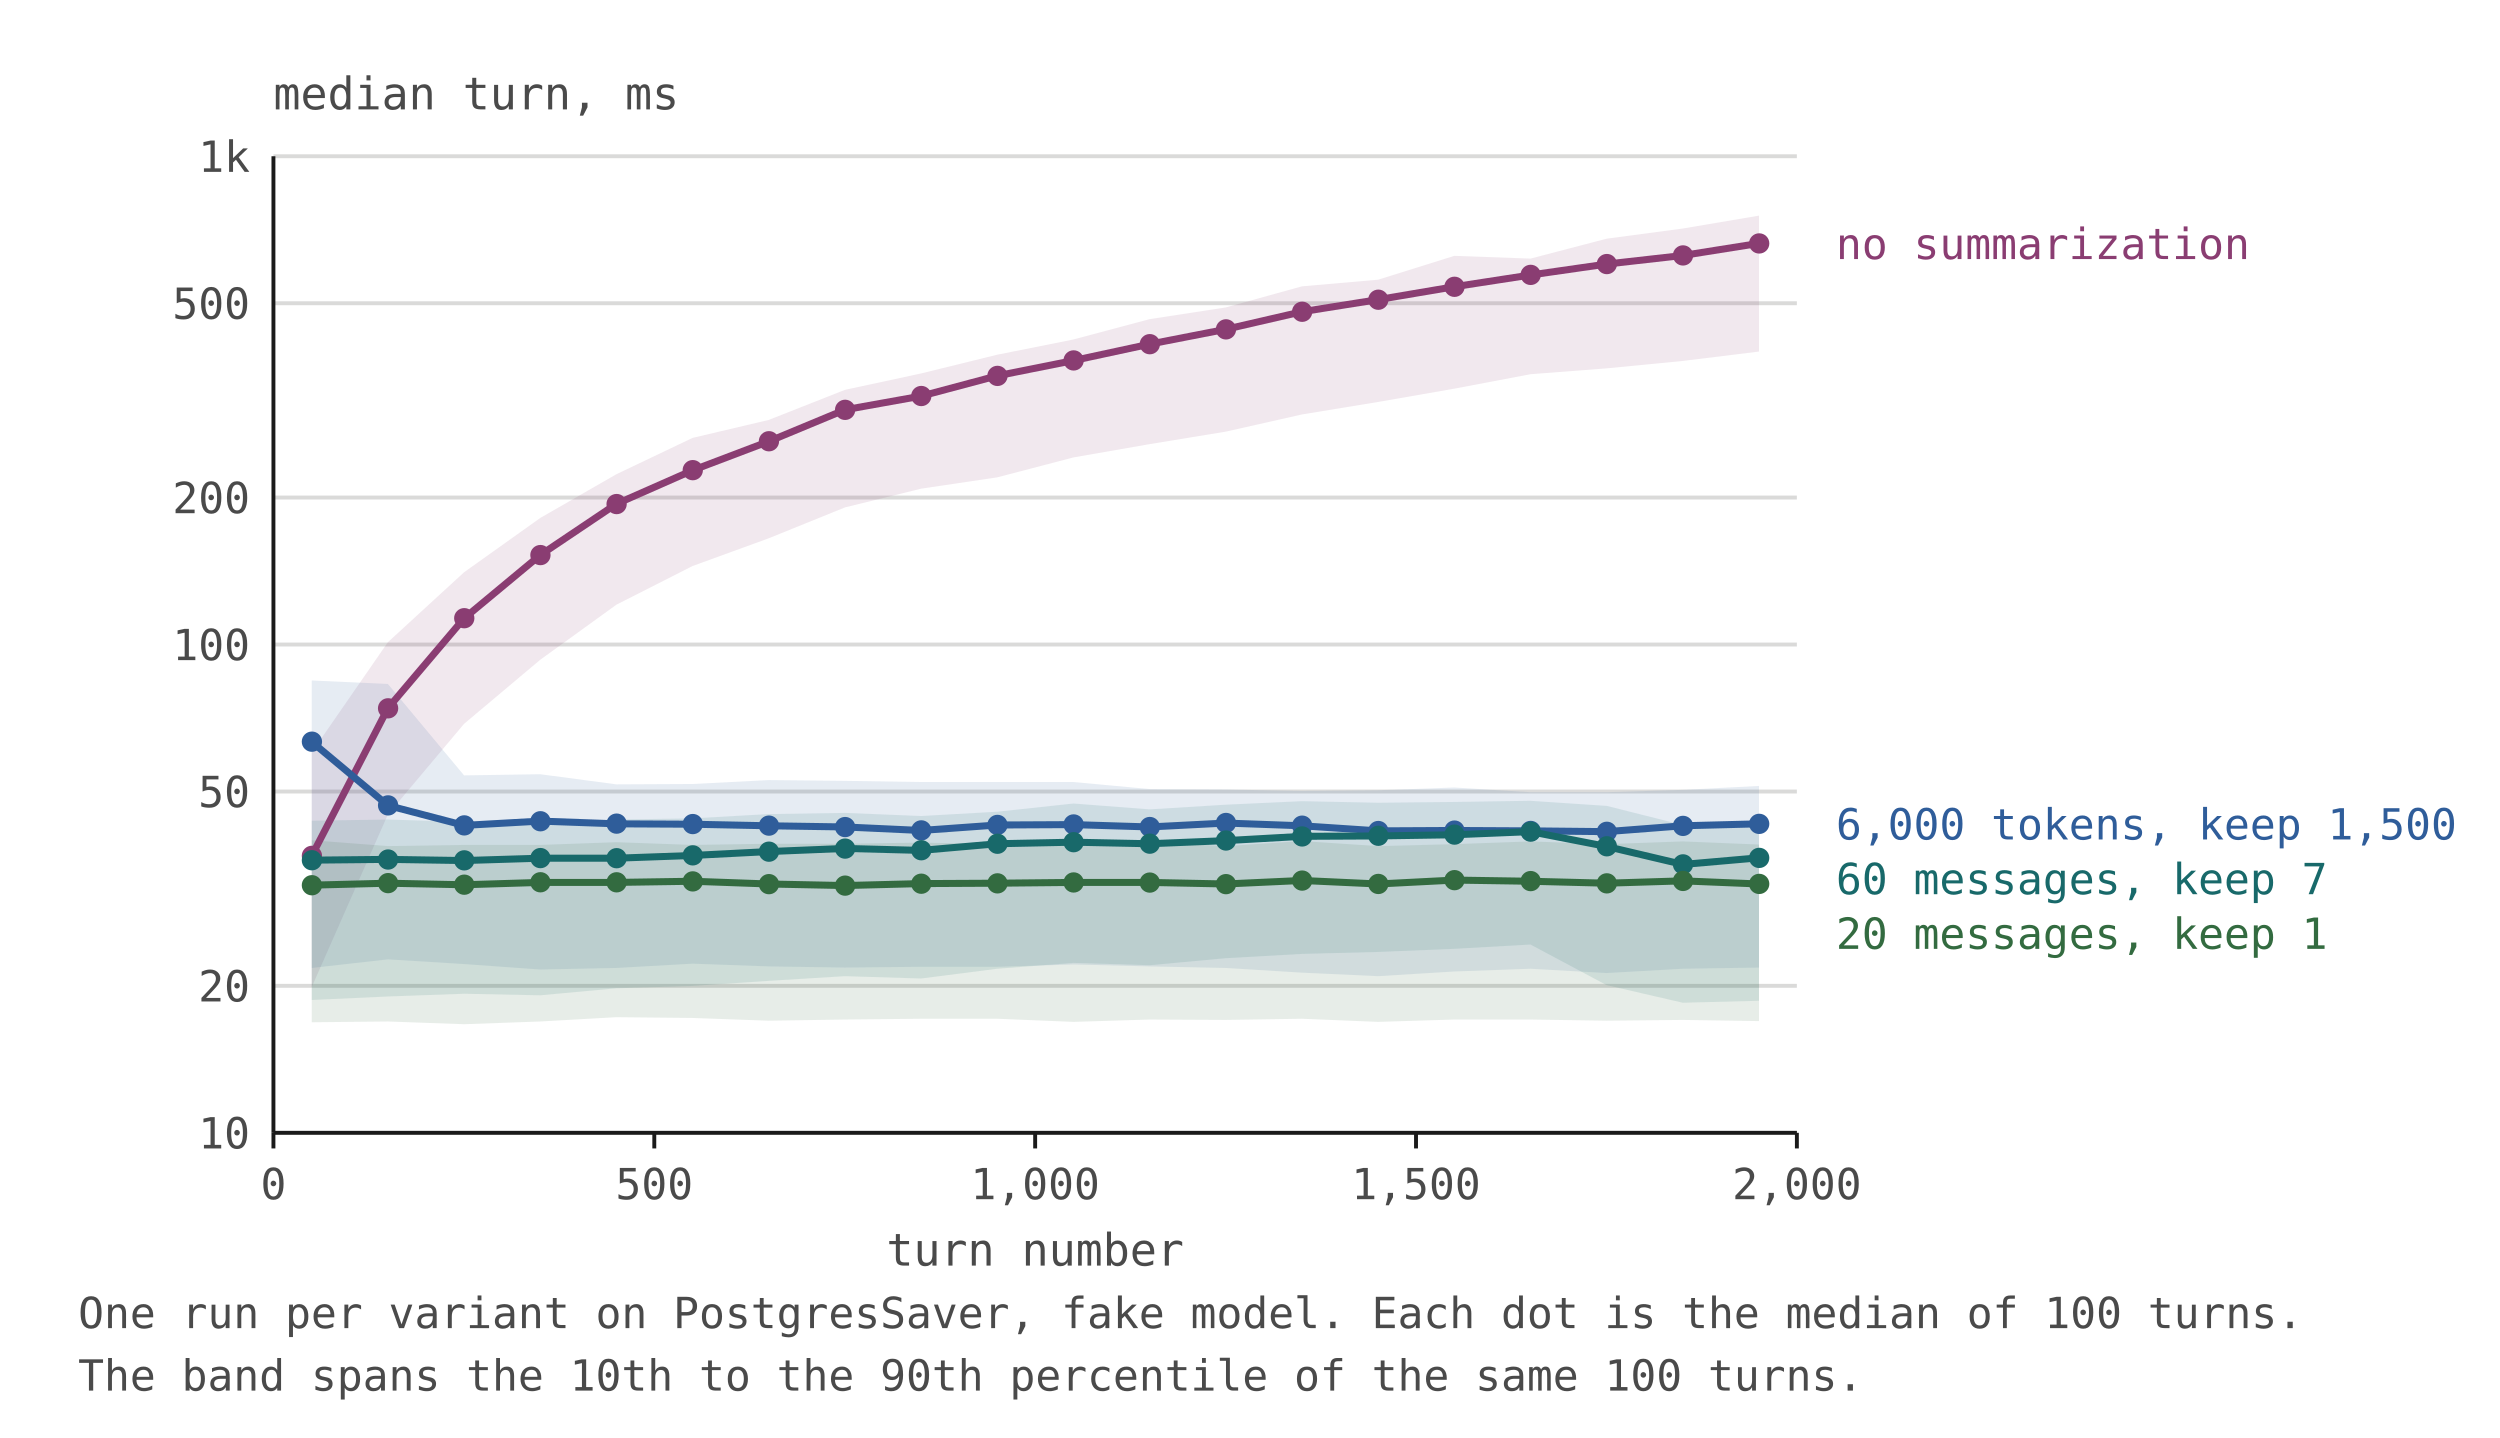
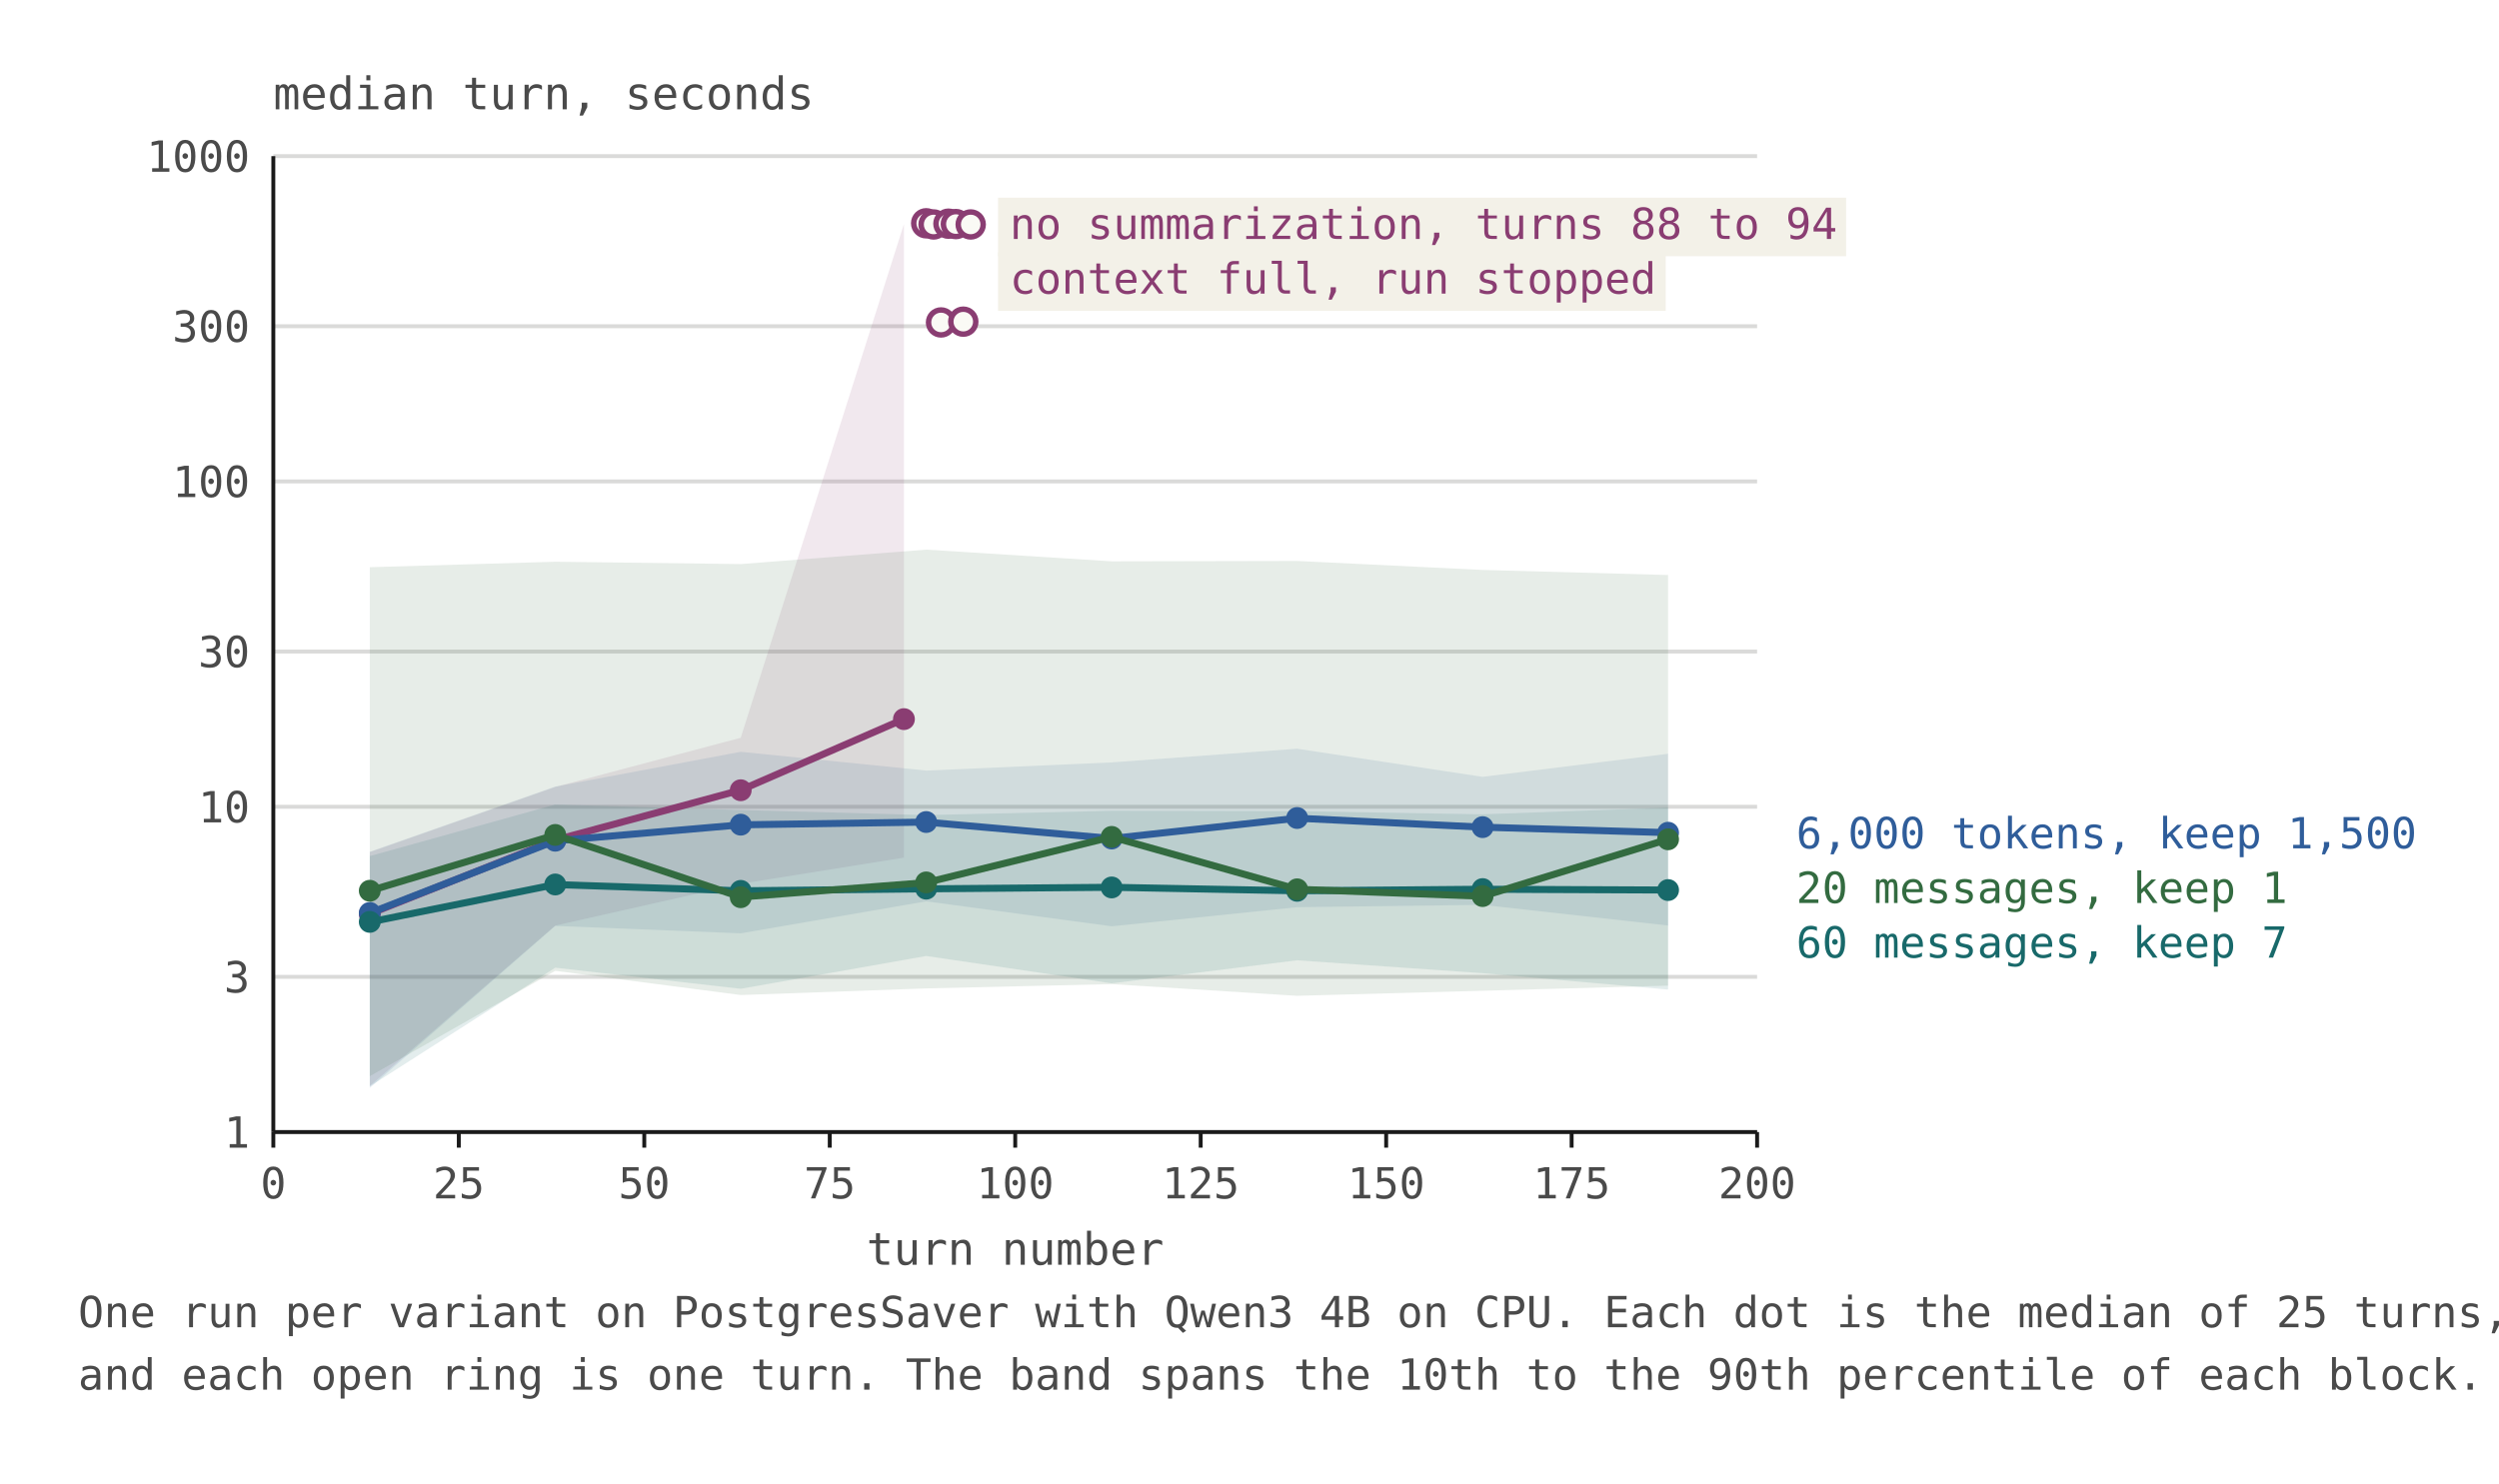
- <svg xmlns="http://www.w3.org/2000/svg" viewBox="0 0 640 368" role="img" aria-labelledby="fig-5-5-title fig-5-5-desc" font-family="JetBrains Mono, ui-monospace, monospace">
-   <line x1="70" y1="290" x2="460" y2="290" stroke="var(--m-ink-mute, #6f6f6a)" stroke-width="1" stroke-opacity="0.25" />
-   <text x="64" y="294" font-size="11" text-anchor="end" fill="var(--m-ink-soft, #4a4a4a)">10</text>
-   <line x1="70" y1="252.37" x2="460" y2="252.37" stroke="var(--m-ink-mute, #6f6f6a)" stroke-width="1" stroke-opacity="0.25" />
-   <text x="64" y="256.37" font-size="11" text-anchor="end" fill="var(--m-ink-soft, #4a4a4a)">20</text>
-   <line x1="70" y1="202.63" x2="460" y2="202.63" stroke="var(--m-ink-mute, #6f6f6a)" stroke-width="1" stroke-opacity="0.25" />
-   <text x="64" y="206.63" font-size="11" text-anchor="end" fill="var(--m-ink-soft, #4a4a4a)">50</text>
-   <line x1="70" y1="165" x2="460" y2="165" stroke="var(--m-ink-mute, #6f6f6a)" stroke-width="1" stroke-opacity="0.25" />
-   <text x="64" y="169" font-size="11" text-anchor="end" fill="var(--m-ink-soft, #4a4a4a)">100</text>
-   <line x1="70" y1="127.37" x2="460" y2="127.37" stroke="var(--m-ink-mute, #6f6f6a)" stroke-width="1" stroke-opacity="0.25" />
-   <text x="64" y="131.37" font-size="11" text-anchor="end" fill="var(--m-ink-soft, #4a4a4a)">200</text>
-   <line x1="70" y1="77.63" x2="460" y2="77.63" stroke="var(--m-ink-mute, #6f6f6a)" stroke-width="1" stroke-opacity="0.25" />
-   <text x="64" y="81.63" font-size="11" text-anchor="end" fill="var(--m-ink-soft, #4a4a4a)">500</text>
-   <line x1="70" y1="40" x2="460" y2="40" stroke="var(--m-ink-mute, #6f6f6a)" stroke-width="1" stroke-opacity="0.25" />
-   <text x="64" y="44" font-size="11" text-anchor="end" fill="var(--m-ink-soft, #4a4a4a)">1k</text>
-   <line x1="70" y1="290" x2="460" y2="290" stroke="var(--m-ink, #1a1a1a)" stroke-width="1" />
+ <svg xmlns="http://www.w3.org/2000/svg" viewBox="0 0 640 380" role="img" aria-labelledby="fig-5-5-title fig-5-5-desc" font-family="JetBrains Mono, ui-monospace, monospace">
+   <line x1="70" y1="290" x2="450" y2="290" stroke="var(--m-ink-mute, #6f6f6a)" stroke-width="1" stroke-opacity="0.25" />
+   <text x="64" y="294" font-size="11" text-anchor="end" fill="var(--m-ink-soft, #4a4a4a)">1</text>
+   <line x1="70" y1="250.24" x2="450" y2="250.24" stroke="var(--m-ink-mute, #6f6f6a)" stroke-width="1" stroke-opacity="0.25" />
+   <text x="64" y="254.24" font-size="11" text-anchor="end" fill="var(--m-ink-soft, #4a4a4a)">3</text>
+   <line x1="70" y1="206.67" x2="450" y2="206.67" stroke="var(--m-ink-mute, #6f6f6a)" stroke-width="1" stroke-opacity="0.25" />
+   <text x="64" y="210.67" font-size="11" text-anchor="end" fill="var(--m-ink-soft, #4a4a4a)">10</text>
+   <line x1="70" y1="166.91" x2="450" y2="166.91" stroke="var(--m-ink-mute, #6f6f6a)" stroke-width="1" stroke-opacity="0.25" />
+   <text x="64" y="170.91" font-size="11" text-anchor="end" fill="var(--m-ink-soft, #4a4a4a)">30</text>
+   <line x1="70" y1="123.33" x2="450" y2="123.33" stroke="var(--m-ink-mute, #6f6f6a)" stroke-width="1" stroke-opacity="0.25" />
+   <text x="64" y="127.33" font-size="11" text-anchor="end" fill="var(--m-ink-soft, #4a4a4a)">100</text>
+   <line x1="70" y1="83.57" x2="450" y2="83.57" stroke="var(--m-ink-mute, #6f6f6a)" stroke-width="1" stroke-opacity="0.25" />
+   <text x="64" y="87.57" font-size="11" text-anchor="end" fill="var(--m-ink-soft, #4a4a4a)">300</text>
+   <line x1="70" y1="40" x2="450" y2="40" stroke="var(--m-ink-mute, #6f6f6a)" stroke-width="1" stroke-opacity="0.25" />
+   <text x="64" y="44" font-size="11" text-anchor="end" fill="var(--m-ink-soft, #4a4a4a)">1000</text>
+   <line x1="70" y1="290" x2="450" y2="290" stroke="var(--m-ink, #1a1a1a)" stroke-width="1" />
  <line x1="70" y1="40" x2="70" y2="290" stroke="var(--m-ink, #1a1a1a)" stroke-width="1" />
  <line x1="70" y1="290" x2="70" y2="294" stroke="var(--m-ink, #1a1a1a)" stroke-width="1" />
  <text x="70" y="307" font-size="11" text-anchor="middle" fill="var(--m-ink-soft, #4a4a4a)">0</text>
-   <line x1="167.5" y1="290" x2="167.5" y2="294" stroke="var(--m-ink, #1a1a1a)" stroke-width="1" />
-   <text x="167.5" y="307" font-size="11" text-anchor="middle" fill="var(--m-ink-soft, #4a4a4a)">500</text>
-   <line x1="265" y1="290" x2="265" y2="294" stroke="var(--m-ink, #1a1a1a)" stroke-width="1" />
-   <text x="265" y="307" font-size="11" text-anchor="middle" fill="var(--m-ink-soft, #4a4a4a)">1,000</text>
-   <line x1="362.5" y1="290" x2="362.5" y2="294" stroke="var(--m-ink, #1a1a1a)" stroke-width="1" />
-   <text x="362.5" y="307" font-size="11" text-anchor="middle" fill="var(--m-ink-soft, #4a4a4a)">1,500</text>
-   <line x1="460" y1="290" x2="460" y2="294" stroke="var(--m-ink, #1a1a1a)" stroke-width="1" />
-   <text x="460" y="307" font-size="11" text-anchor="middle" fill="var(--m-ink-soft, #4a4a4a)">2,000</text>
-   <text x="265" y="324" font-size="11.5" text-anchor="middle" class="m-serif" fill="var(--m-ink-soft, #4a4a4a)">turn number</text>
-   <text x="70" y="28" font-size="11.5" class="m-serif" fill="var(--m-ink-soft, #4a4a4a)">median turn, ms</text>
-   <path d="M79.8 192.6 L99.3 164.4 L118.8 146.5 L138.3 132.6 L157.8 121.4 L177.3 112.1 L196.8 107.5 L216.3 99.8 L235.8 95.6 L255.3 90.8 L274.8 86.9 L294.3 81.7 L313.8 78.7 L333.3 73.3 L352.8 71.6 L372.3 65.5 L391.8 66.2 L411.3 61.1 L430.8 58.5 L450.3 55.2 L450.3 90.0 L430.8 92.4 L411.3 94.3 L391.8 95.8 L372.3 99.5 L352.8 102.9 L333.3 106.1 L313.8 110.5 L294.3 113.7 L274.8 117.1 L255.3 122.2 L235.8 125.1 L216.3 129.9 L196.8 137.8 L177.3 144.9 L157.8 154.8 L138.3 168.9 L118.8 185.3 L99.3 208.5 L79.8 252.7 Z" fill="var(--m-plum-ink, #8a3d72)" fill-opacity="0.12" stroke="none" />
-   <path d="M79.8 174.2 L99.3 175.1 L118.8 198.5 L138.3 198.2 L157.8 200.8 L177.3 200.7 L196.8 199.7 L216.3 199.9 L235.8 200.2 L255.3 200.2 L274.8 200.2 L294.3 202.0 L313.8 202.1 L333.3 202.5 L352.8 202.3 L372.3 201.6 L391.8 202.8 L411.3 202.8 L430.8 202.2 L450.3 201.2 L450.3 247.7 L430.8 248.0 L411.3 249.1 L391.8 248.0 L372.3 248.7 L352.8 249.9 L333.3 249.0 L313.8 247.8 L294.3 247.4 L274.8 246.9 L255.3 247.5 L235.8 247.5 L216.3 247.7 L196.8 247.4 L177.3 246.7 L157.8 247.8 L138.3 248.2 L118.8 246.8 L99.3 245.6 L79.8 247.8 Z" fill="var(--m-blue-ink, #2f5d9a)" fill-opacity="0.12" stroke="none" />
-   <path d="M79.8 210.1 L99.3 209.8 L118.8 210.4 L138.3 210.9 L157.8 209.8 L177.3 209.5 L196.8 208.4 L216.3 208.1 L235.8 208.9 L255.3 207.8 L274.8 205.7 L294.3 207.2 L313.8 206.0 L333.3 205.1 L352.8 205.5 L372.3 205.3 L391.8 205.0 L411.3 206.3 L430.8 211.2 L450.3 210.9 L450.3 256.2 L430.8 256.7 L411.3 252.2 L391.8 241.8 L372.3 242.9 L352.8 243.7 L333.3 244.2 L313.8 245.3 L294.3 247.1 L274.8 246.5 L255.3 248.0 L235.8 250.5 L216.3 249.9 L196.8 251.1 L177.3 252.4 L157.8 253.0 L138.3 254.8 L118.8 254.4 L99.3 255.1 L79.8 256.0 Z" fill="var(--m-teal-ink, #18696a)" fill-opacity="0.12" stroke="none" />
-   <path d="M79.8 215.1 L99.3 216.6 L118.8 216.3 L138.3 216.3 L157.8 215.6 L177.3 216.3 L196.8 216.0 L216.3 216.0 L235.8 215.7 L255.3 216.1 L274.8 215.0 L294.3 215.6 L313.8 216.6 L333.3 215.3 L352.8 216.6 L372.3 216.1 L391.8 215.4 L411.3 216.1 L430.8 215.4 L450.3 216.2 L450.3 261.4 L430.8 261.1 L411.3 261.3 L391.8 261.0 L372.3 261.0 L352.8 261.6 L333.3 260.8 L313.8 261.1 L294.3 261.0 L274.8 261.6 L255.3 260.8 L235.8 260.8 L216.3 261.0 L196.8 261.3 L177.3 260.6 L157.8 260.4 L138.3 261.5 L118.8 262.2 L99.3 261.5 L79.8 261.7 Z" fill="var(--m-green-ink, #336b40)" fill-opacity="0.12" stroke="none" />
-   <path d="M79.8 219.1 L99.3 181.3 L118.8 158.3 L138.3 142.1 L157.8 129.0 L177.3 120.4 L196.8 113.0 L216.3 104.9 L235.8 101.4 L255.3 96.2 L274.8 92.3 L294.3 88.1 L313.8 84.3 L333.3 79.8 L352.8 76.7 L372.3 73.4 L391.8 70.4 L411.3 67.6 L430.8 65.4 L450.3 62.3" fill="none" stroke="var(--m-plum-ink, #8a3d72)" stroke-width="1.8" stroke-linejoin="round" />
-   <circle cx="79.85" cy="219.1" r="2.6" fill="var(--m-plum-ink, #8a3d72)" />
-   <circle cx="99.35" cy="181.33" r="2.6" fill="var(--m-plum-ink, #8a3d72)" />
-   <circle cx="118.85" cy="158.26" r="2.6" fill="var(--m-plum-ink, #8a3d72)" />
-   <circle cx="138.35" cy="142.1" r="2.6" fill="var(--m-plum-ink, #8a3d72)" />
-   <circle cx="157.85" cy="129.04" r="2.6" fill="var(--m-plum-ink, #8a3d72)" />
-   <circle cx="177.35" cy="120.36" r="2.6" fill="var(--m-plum-ink, #8a3d72)" />
-   <circle cx="196.85" cy="112.96" r="2.6" fill="var(--m-plum-ink, #8a3d72)" />
-   <circle cx="216.35" cy="104.92" r="2.6" fill="var(--m-plum-ink, #8a3d72)" />
-   <circle cx="235.85" cy="101.38" r="2.6" fill="var(--m-plum-ink, #8a3d72)" />
-   <circle cx="255.35" cy="96.23" r="2.6" fill="var(--m-plum-ink, #8a3d72)" />
-   <circle cx="274.85" cy="92.27" r="2.6" fill="var(--m-plum-ink, #8a3d72)" />
-   <circle cx="294.35" cy="88.11" r="2.6" fill="var(--m-plum-ink, #8a3d72)" />
-   <circle cx="313.85" cy="84.32" r="2.6" fill="var(--m-plum-ink, #8a3d72)" />
-   <circle cx="333.35" cy="79.81" r="2.6" fill="var(--m-plum-ink, #8a3d72)" />
-   <circle cx="352.85" cy="76.73" r="2.6" fill="var(--m-plum-ink, #8a3d72)" />
-   <circle cx="372.35" cy="73.42" r="2.6" fill="var(--m-plum-ink, #8a3d72)" />
-   <circle cx="391.85" cy="70.37" r="2.6" fill="var(--m-plum-ink, #8a3d72)" />
-   <circle cx="411.35" cy="67.6" r="2.6" fill="var(--m-plum-ink, #8a3d72)" />
-   <circle cx="430.85" cy="65.39" r="2.6" fill="var(--m-plum-ink, #8a3d72)" />
-   <circle cx="450.35" cy="62.32" r="2.6" fill="var(--m-plum-ink, #8a3d72)" />
-   <path d="M79.8 189.9 L99.3 206.2 L118.8 211.3 L138.3 210.2 L157.8 210.9 L177.3 211.0 L196.8 211.4 L216.3 211.7 L235.8 212.6 L255.3 211.2 L274.8 211.1 L294.3 211.7 L313.8 210.7 L333.3 211.4 L352.8 212.7 L372.3 212.6 L391.8 212.7 L411.3 212.9 L430.8 211.4 L450.3 210.9" fill="none" stroke="var(--m-blue-ink, #2f5d9a)" stroke-width="1.8" stroke-linejoin="round" />
-   <circle cx="79.85" cy="189.87" r="2.6" fill="var(--m-blue-ink, #2f5d9a)" />
-   <circle cx="99.35" cy="206.18" r="2.6" fill="var(--m-blue-ink, #2f5d9a)" />
-   <circle cx="118.85" cy="211.3" r="2.6" fill="var(--m-blue-ink, #2f5d9a)" />
-   <circle cx="138.35" cy="210.24" r="2.6" fill="var(--m-blue-ink, #2f5d9a)" />
-   <circle cx="157.85" cy="210.85" r="2.6" fill="var(--m-blue-ink, #2f5d9a)" />
-   <circle cx="177.35" cy="210.96" r="2.6" fill="var(--m-blue-ink, #2f5d9a)" />
-   <circle cx="196.85" cy="211.36" r="2.6" fill="var(--m-blue-ink, #2f5d9a)" />
-   <circle cx="216.35" cy="211.73" r="2.6" fill="var(--m-blue-ink, #2f5d9a)" />
-   <circle cx="235.85" cy="212.58" r="2.6" fill="var(--m-blue-ink, #2f5d9a)" />
-   <circle cx="255.35" cy="211.18" r="2.6" fill="var(--m-blue-ink, #2f5d9a)" />
-   <circle cx="274.85" cy="211.06" r="2.6" fill="var(--m-blue-ink, #2f5d9a)" />
-   <circle cx="294.35" cy="211.72" r="2.6" fill="var(--m-blue-ink, #2f5d9a)" />
-   <circle cx="313.85" cy="210.68" r="2.6" fill="var(--m-blue-ink, #2f5d9a)" />
-   <circle cx="333.35" cy="211.37" r="2.6" fill="var(--m-blue-ink, #2f5d9a)" />
-   <circle cx="352.85" cy="212.74" r="2.6" fill="var(--m-blue-ink, #2f5d9a)" />
-   <circle cx="372.35" cy="212.63" r="2.6" fill="var(--m-blue-ink, #2f5d9a)" />
-   <circle cx="391.85" cy="212.72" r="2.6" fill="var(--m-blue-ink, #2f5d9a)" />
-   <circle cx="411.35" cy="212.94" r="2.6" fill="var(--m-blue-ink, #2f5d9a)" />
-   <circle cx="430.85" cy="211.43" r="2.6" fill="var(--m-blue-ink, #2f5d9a)" />
-   <circle cx="450.35" cy="210.91" r="2.6" fill="var(--m-blue-ink, #2f5d9a)" />
-   <path d="M79.8 220.2 L99.3 220.0 L118.8 220.3 L138.3 219.7 L157.8 219.7 L177.3 219.0 L196.8 218.0 L216.3 217.2 L235.8 217.7 L255.3 216.0 L274.8 215.6 L294.3 216.0 L313.8 215.2 L333.3 214.1 L352.8 214.0 L372.3 213.7 L391.8 212.9 L411.3 216.7 L430.8 221.3 L450.3 219.6" fill="none" stroke="var(--m-teal-ink, #18696a)" stroke-width="1.8" stroke-linejoin="round" />
-   <circle cx="79.85" cy="220.22" r="2.6" fill="var(--m-teal-ink, #18696a)" />
-   <circle cx="99.35" cy="220.04" r="2.6" fill="var(--m-teal-ink, #18696a)" />
-   <circle cx="118.85" cy="220.25" r="2.6" fill="var(--m-teal-ink, #18696a)" />
-   <circle cx="138.35" cy="219.67" r="2.6" fill="var(--m-teal-ink, #18696a)" />
-   <circle cx="157.85" cy="219.7" r="2.6" fill="var(--m-teal-ink, #18696a)" />
-   <circle cx="177.35" cy="218.97" r="2.6" fill="var(--m-teal-ink, #18696a)" />
-   <circle cx="196.85" cy="218.03" r="2.6" fill="var(--m-teal-ink, #18696a)" />
-   <circle cx="216.35" cy="217.24" r="2.6" fill="var(--m-teal-ink, #18696a)" />
-   <circle cx="235.85" cy="217.66" r="2.6" fill="var(--m-teal-ink, #18696a)" />
-   <circle cx="255.35" cy="216" r="2.6" fill="var(--m-teal-ink, #18696a)" />
-   <circle cx="274.85" cy="215.6" r="2.6" fill="var(--m-teal-ink, #18696a)" />
-   <circle cx="294.35" cy="215.98" r="2.6" fill="var(--m-teal-ink, #18696a)" />
-   <circle cx="313.85" cy="215.17" r="2.6" fill="var(--m-teal-ink, #18696a)" />
-   <circle cx="333.35" cy="214.13" r="2.6" fill="var(--m-teal-ink, #18696a)" />
-   <circle cx="352.85" cy="213.96" r="2.6" fill="var(--m-teal-ink, #18696a)" />
-   <circle cx="372.35" cy="213.66" r="2.6" fill="var(--m-teal-ink, #18696a)" />
-   <circle cx="391.85" cy="212.9" r="2.6" fill="var(--m-teal-ink, #18696a)" />
-   <circle cx="411.35" cy="216.65" r="2.6" fill="var(--m-teal-ink, #18696a)" />
-   <circle cx="430.85" cy="221.28" r="2.6" fill="var(--m-teal-ink, #18696a)" />
-   <circle cx="450.35" cy="219.62" r="2.6" fill="var(--m-teal-ink, #18696a)" />
-   <path d="M79.8 226.6 L99.3 226.1 L118.8 226.5 L138.3 225.9 L157.8 225.9 L177.3 225.6 L196.8 226.3 L216.3 226.7 L235.8 226.2 L255.3 226.1 L274.8 225.9 L294.3 225.9 L313.8 226.3 L333.3 225.4 L352.8 226.3 L372.3 225.3 L391.8 225.6 L411.3 226.1 L430.8 225.5 L450.3 226.3" fill="none" stroke="var(--m-green-ink, #336b40)" stroke-width="1.8" stroke-linejoin="round" />
-   <circle cx="79.85" cy="226.62" r="2.6" fill="var(--m-green-ink, #336b40)" />
-   <circle cx="99.35" cy="226.08" r="2.6" fill="var(--m-green-ink, #336b40)" />
-   <circle cx="118.85" cy="226.48" r="2.6" fill="var(--m-green-ink, #336b40)" />
-   <circle cx="138.35" cy="225.86" r="2.6" fill="var(--m-green-ink, #336b40)" />
-   <circle cx="157.85" cy="225.87" r="2.6" fill="var(--m-green-ink, #336b40)" />
-   <circle cx="177.35" cy="225.64" r="2.6" fill="var(--m-green-ink, #336b40)" />
-   <circle cx="196.85" cy="226.34" r="2.6" fill="var(--m-green-ink, #336b40)" />
-   <circle cx="216.35" cy="226.72" r="2.6" fill="var(--m-green-ink, #336b40)" />
-   <circle cx="235.85" cy="226.23" r="2.6" fill="var(--m-green-ink, #336b40)" />
-   <circle cx="255.35" cy="226.14" r="2.6" fill="var(--m-green-ink, #336b40)" />
-   <circle cx="274.85" cy="225.91" r="2.6" fill="var(--m-green-ink, #336b40)" />
-   <circle cx="294.35" cy="225.94" r="2.6" fill="var(--m-green-ink, #336b40)" />
-   <circle cx="313.85" cy="226.34" r="2.6" fill="var(--m-green-ink, #336b40)" />
-   <circle cx="333.35" cy="225.43" r="2.6" fill="var(--m-green-ink, #336b40)" />
-   <circle cx="352.85" cy="226.29" r="2.6" fill="var(--m-green-ink, #336b40)" />
-   <circle cx="372.35" cy="225.32" r="2.6" fill="var(--m-green-ink, #336b40)" />
-   <circle cx="391.85" cy="225.56" r="2.6" fill="var(--m-green-ink, #336b40)" />
-   <circle cx="411.35" cy="226.14" r="2.6" fill="var(--m-green-ink, #336b40)" />
-   <circle cx="430.85" cy="225.52" r="2.6" fill="var(--m-green-ink, #336b40)" />
-   <circle cx="450.35" cy="226.28" r="2.6" fill="var(--m-green-ink, #336b40)" />
-   <text x="470" y="66.32" font-size="11" fill="var(--m-plum-ink, #8a3d72)">no summarization</text>
-   <text x="470" y="214.91" font-size="11" fill="var(--m-blue-ink, #2f5d9a)">6,000 tokens, keep 1,500</text>
-   <text x="470" y="228.91" font-size="11" fill="var(--m-teal-ink, #18696a)">60 messages, keep 7</text>
-   <text x="470" y="242.91" font-size="11" fill="var(--m-green-ink, #336b40)">20 messages, keep 1</text>
-   <text x="20" y="340" font-size="11" class="m-serif" fill="var(--m-ink-soft, #4a4a4a)">One run per variant on PostgresSaver, fake model. Each dot is the median of 100 turns.</text>
-   <text x="20" y="356" font-size="11" class="m-serif" fill="var(--m-ink-soft, #4a4a4a)">The band spans the 10th to the 90th percentile of the same 100 turns.</text>
+   <line x1="117.5" y1="290" x2="117.5" y2="294" stroke="var(--m-ink, #1a1a1a)" stroke-width="1" />
+   <text x="117.5" y="307" font-size="11" text-anchor="middle" fill="var(--m-ink-soft, #4a4a4a)">25</text>
+   <line x1="165" y1="290" x2="165" y2="294" stroke="var(--m-ink, #1a1a1a)" stroke-width="1" />
+   <text x="165" y="307" font-size="11" text-anchor="middle" fill="var(--m-ink-soft, #4a4a4a)">50</text>
+   <line x1="212.5" y1="290" x2="212.5" y2="294" stroke="var(--m-ink, #1a1a1a)" stroke-width="1" />
+   <text x="212.5" y="307" font-size="11" text-anchor="middle" fill="var(--m-ink-soft, #4a4a4a)">75</text>
+   <line x1="260" y1="290" x2="260" y2="294" stroke="var(--m-ink, #1a1a1a)" stroke-width="1" />
+   <text x="260" y="307" font-size="11" text-anchor="middle" fill="var(--m-ink-soft, #4a4a4a)">100</text>
+   <line x1="307.5" y1="290" x2="307.5" y2="294" stroke="var(--m-ink, #1a1a1a)" stroke-width="1" />
+   <text x="307.5" y="307" font-size="11" text-anchor="middle" fill="var(--m-ink-soft, #4a4a4a)">125</text>
+   <line x1="355" y1="290" x2="355" y2="294" stroke="var(--m-ink, #1a1a1a)" stroke-width="1" />
+   <text x="355" y="307" font-size="11" text-anchor="middle" fill="var(--m-ink-soft, #4a4a4a)">150</text>
+   <line x1="402.5" y1="290" x2="402.5" y2="294" stroke="var(--m-ink, #1a1a1a)" stroke-width="1" />
+   <text x="402.5" y="307" font-size="11" text-anchor="middle" fill="var(--m-ink-soft, #4a4a4a)">175</text>
+   <line x1="450" y1="290" x2="450" y2="294" stroke="var(--m-ink, #1a1a1a)" stroke-width="1" />
+   <text x="450" y="307" font-size="11" text-anchor="middle" fill="var(--m-ink-soft, #4a4a4a)">200</text>
+   <text x="260" y="324" font-size="11.5" text-anchor="middle" class="m-serif" fill="var(--m-ink-soft, #4a4a4a)">turn number</text>
+   <text x="70" y="28" font-size="11.5" class="m-serif" fill="var(--m-ink-soft, #4a4a4a)">median turn, seconds</text>
+   <path d="M94.7 218.3 L142.2 201.6 L189.7 189.0 L231.5 57.4 L231.5 219.7 L189.7 226.4 L142.2 237.1 L94.7 278.2 Z" fill="var(--m-plum-ink, #8a3d72)" fill-opacity="0.12" stroke="none" />
+   <path d="M94.7 218.2 L142.2 201.5 L189.7 192.6 L237.2 197.4 L284.7 195.3 L332.2 191.8 L379.7 199.0 L427.2 193.1 L427.2 237.1 L379.7 231.8 L332.2 232.4 L284.7 237.3 L237.2 230.9 L189.7 239.1 L142.2 237.2 L94.7 278.7 Z" fill="var(--m-blue-ink, #2f5d9a)" fill-opacity="0.12" stroke="none" />
+   <path d="M94.7 219.3 L142.2 206.1 L189.7 207.5 L237.2 208.8 L284.7 207.7 L332.2 207.8 L379.7 208.6 L427.2 206.9 L427.2 253.5 L379.7 249.3 L332.2 246.0 L284.7 251.9 L237.2 244.9 L189.7 253.3 L142.2 247.9 L94.7 278.3 Z" fill="var(--m-teal-ink, #18696a)" fill-opacity="0.12" stroke="none" />
+   <path d="M94.7 145.3 L142.2 143.9 L189.7 144.5 L237.2 140.8 L284.7 143.8 L332.2 143.7 L379.7 146.0 L427.2 147.3 L427.2 252.5 L379.7 253.8 L332.2 255.1 L284.7 252.1 L237.2 253.2 L189.7 254.9 L142.2 248.7 L94.7 275.7 Z" fill="var(--m-green-ink, #336b40)" fill-opacity="0.12" stroke="none" />
+   <path d="M94.7 234.1 L142.2 215.2 L189.7 202.4 L231.5 184.2" fill="none" stroke="var(--m-plum-ink, #8a3d72)" stroke-width="1.8" stroke-linejoin="round" />
+   <circle cx="94.7" cy="234.14" r="2.8" fill="var(--m-plum-ink, #8a3d72)" />
+   <circle cx="142.2" cy="215.17" r="2.8" fill="var(--m-plum-ink, #8a3d72)" />
+   <circle cx="189.7" cy="202.44" r="2.8" fill="var(--m-plum-ink, #8a3d72)" />
+   <circle cx="231.5" cy="184.22" r="2.8" fill="var(--m-plum-ink, #8a3d72)" />
+   <path d="M94.7 233.9 L142.2 215.4 L189.7 211.3 L237.2 210.6 L284.7 214.8 L332.2 209.6 L379.7 211.9 L427.2 213.3" fill="none" stroke="var(--m-blue-ink, #2f5d9a)" stroke-width="1.8" stroke-linejoin="round" />
+   <circle cx="94.7" cy="233.87" r="2.8" fill="var(--m-blue-ink, #2f5d9a)" />
+   <circle cx="142.2" cy="215.37" r="2.8" fill="var(--m-blue-ink, #2f5d9a)" />
+   <circle cx="189.7" cy="211.26" r="2.8" fill="var(--m-blue-ink, #2f5d9a)" />
+   <circle cx="237.2" cy="210.58" r="2.8" fill="var(--m-blue-ink, #2f5d9a)" />
+   <circle cx="284.7" cy="214.81" r="2.8" fill="var(--m-blue-ink, #2f5d9a)" />
+   <circle cx="332.2" cy="209.55" r="2.8" fill="var(--m-blue-ink, #2f5d9a)" />
+   <circle cx="379.7" cy="211.89" r="2.8" fill="var(--m-blue-ink, #2f5d9a)" />
+   <circle cx="427.2" cy="213.32" r="2.8" fill="var(--m-blue-ink, #2f5d9a)" />
+   <path d="M94.7 236.2 L142.2 226.6 L189.7 228.2 L237.2 227.7 L284.7 227.3 L332.2 228.2 L379.7 227.8 L427.2 228.0" fill="none" stroke="var(--m-teal-ink, #18696a)" stroke-width="1.8" stroke-linejoin="round" />
+   <circle cx="94.7" cy="236.16" r="2.8" fill="var(--m-teal-ink, #18696a)" />
+   <circle cx="142.2" cy="226.58" r="2.8" fill="var(--m-teal-ink, #18696a)" />
+   <circle cx="189.7" cy="228.22" r="2.8" fill="var(--m-teal-ink, #18696a)" />
+   <circle cx="237.2" cy="227.65" r="2.8" fill="var(--m-teal-ink, #18696a)" />
+   <circle cx="284.7" cy="227.34" r="2.8" fill="var(--m-teal-ink, #18696a)" />
+   <circle cx="332.2" cy="228.2" r="2.8" fill="var(--m-teal-ink, #18696a)" />
+   <circle cx="379.7" cy="227.76" r="2.8" fill="var(--m-teal-ink, #18696a)" />
+   <circle cx="427.2" cy="228.01" r="2.8" fill="var(--m-teal-ink, #18696a)" />
+   <path d="M94.7 228.2 L142.2 213.9 L189.7 229.8 L237.2 226.1 L284.7 214.4 L332.2 227.8 L379.7 229.6 L427.2 215.0" fill="none" stroke="var(--m-green-ink, #336b40)" stroke-width="1.8" stroke-linejoin="round" />
+   <circle cx="94.7" cy="228.19" r="2.8" fill="var(--m-green-ink, #336b40)" />
+   <circle cx="142.2" cy="213.89" r="2.8" fill="var(--m-green-ink, #336b40)" />
+   <circle cx="189.7" cy="229.84" r="2.8" fill="var(--m-green-ink, #336b40)" />
+   <circle cx="237.2" cy="226.05" r="2.8" fill="var(--m-green-ink, #336b40)" />
+   <circle cx="284.7" cy="214.39" r="2.8" fill="var(--m-green-ink, #336b40)" />
+   <circle cx="332.2" cy="227.82" r="2.8" fill="var(--m-green-ink, #336b40)" />
+   <circle cx="379.7" cy="229.55" r="2.8" fill="var(--m-green-ink, #336b40)" />
+   <circle cx="427.2" cy="215.01" r="2.8" fill="var(--m-green-ink, #336b40)" />
+   <circle cx="237.2" cy="57.2" r="3.2" fill="var(--m-paper, #fafaf5)" stroke="var(--m-plum-ink, #8a3d72)" stroke-width="1.4" />
+   <circle cx="239.1" cy="57.5" r="3.2" fill="var(--m-paper, #fafaf5)" stroke="var(--m-plum-ink, #8a3d72)" stroke-width="1.4" />
+   <circle cx="241.0" cy="82.6" r="3.2" fill="var(--m-paper, #fafaf5)" stroke="var(--m-plum-ink, #8a3d72)" stroke-width="1.4" />
+   <circle cx="242.9" cy="57.3" r="3.2" fill="var(--m-paper, #fafaf5)" stroke="var(--m-plum-ink, #8a3d72)" stroke-width="1.4" />
+   <circle cx="244.8" cy="57.4" r="3.2" fill="var(--m-paper, #fafaf5)" stroke="var(--m-plum-ink, #8a3d72)" stroke-width="1.4" />
+   <circle cx="246.7" cy="82.4" r="3.2" fill="var(--m-paper, #fafaf5)" stroke="var(--m-plum-ink, #8a3d72)" stroke-width="1.4" />
+   <circle cx="248.6" cy="57.5" r="3.2" fill="var(--m-paper, #fafaf5)" stroke="var(--m-plum-ink, #8a3d72)" stroke-width="1.4" />
+   <rect class="m-knock" x="255.6" y="50.64" width="217.2" height="15" fill="var(--m-panel, #f3f1e8)" />
+   <text x="258.6" y="61.22" font-size="11" fill="var(--m-plum-ink, #8a3d72)">no summarization, turns 88 to 94</text>
+   <rect class="m-knock" x="255.6" y="64.64" width="171" height="15" fill="var(--m-panel, #f3f1e8)" />
+   <text x="258.6" y="75.22" font-size="11" fill="var(--m-plum-ink, #8a3d72)">context full, run stopped</text>
+   <text x="460" y="217.32" font-size="11" fill="var(--m-blue-ink, #2f5d9a)">6,000 tokens, keep 1,500</text>
+   <text x="460" y="231.32" font-size="11" fill="var(--m-green-ink, #336b40)">20 messages, keep 1</text>
+   <text x="460" y="245.32" font-size="11" fill="var(--m-teal-ink, #18696a)">60 messages, keep 7</text>
+   <text x="20" y="340" font-size="11" class="m-serif" fill="var(--m-ink-soft, #4a4a4a)">One run per variant on PostgresSaver with Qwen3 4B on CPU. Each dot is the median of 25 turns,</text>
+   <text x="20" y="356" font-size="11" class="m-serif" fill="var(--m-ink-soft, #4a4a4a)">and each open ring is one turn. The band spans the 10th to the 90th percentile of each block.</text>
</svg>
